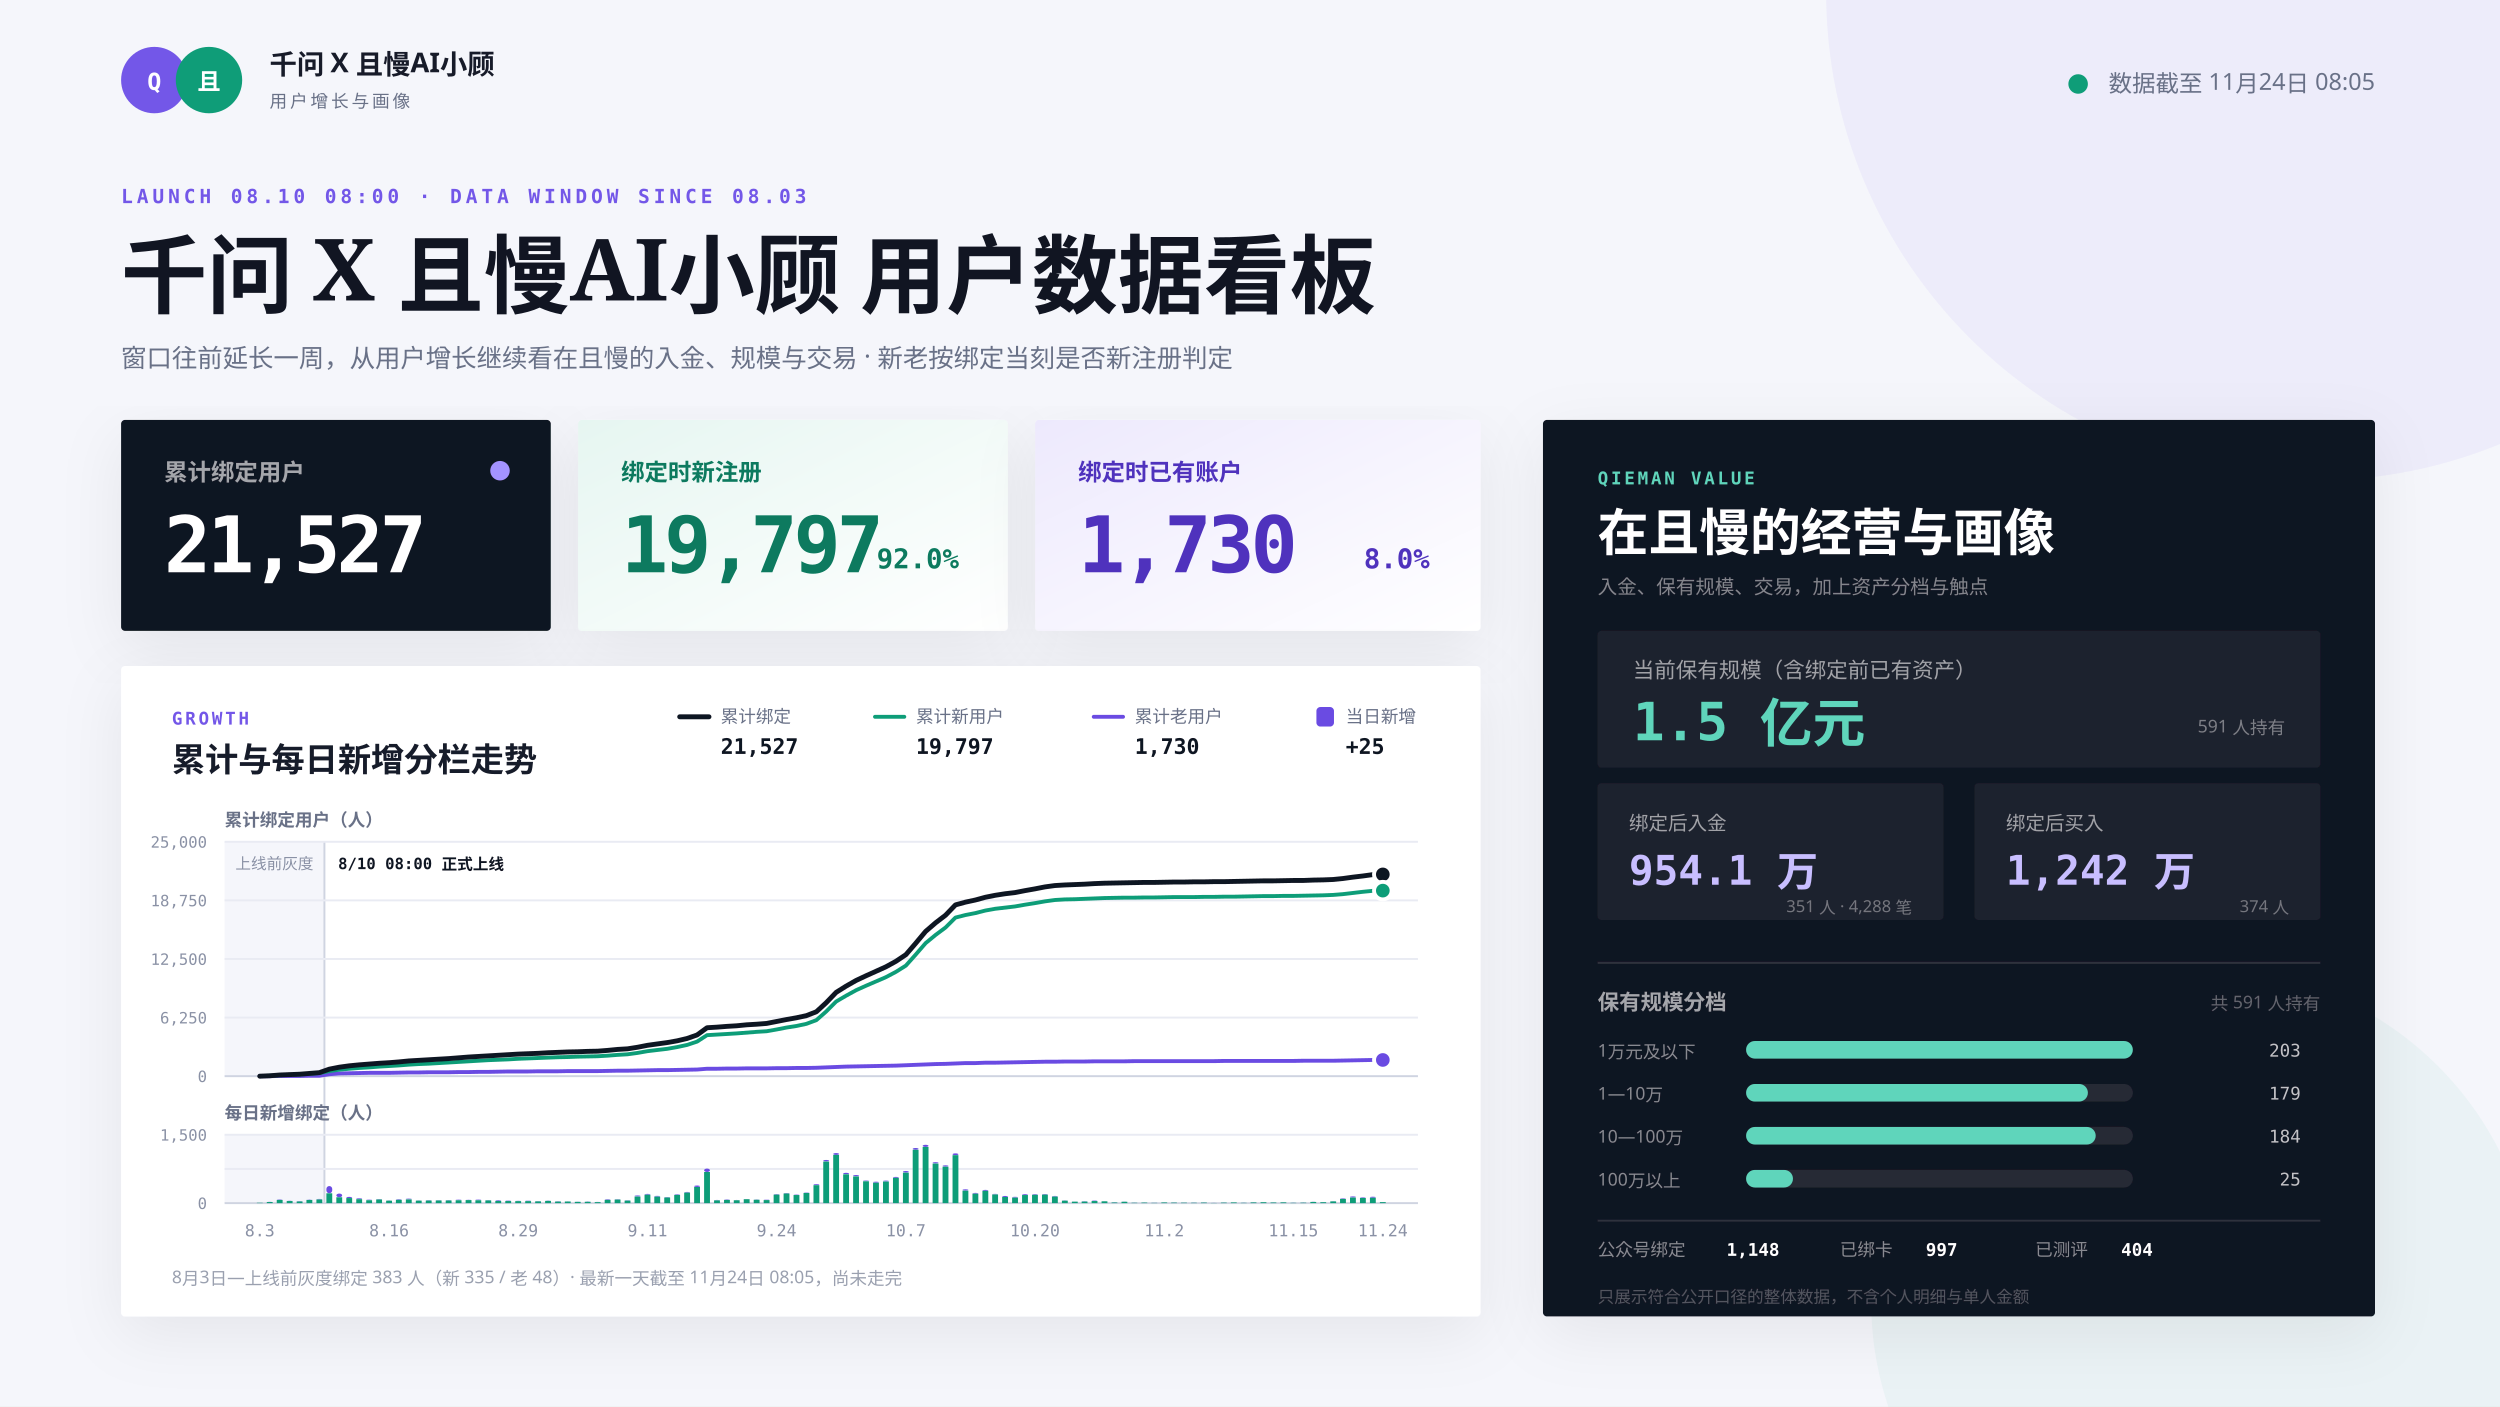
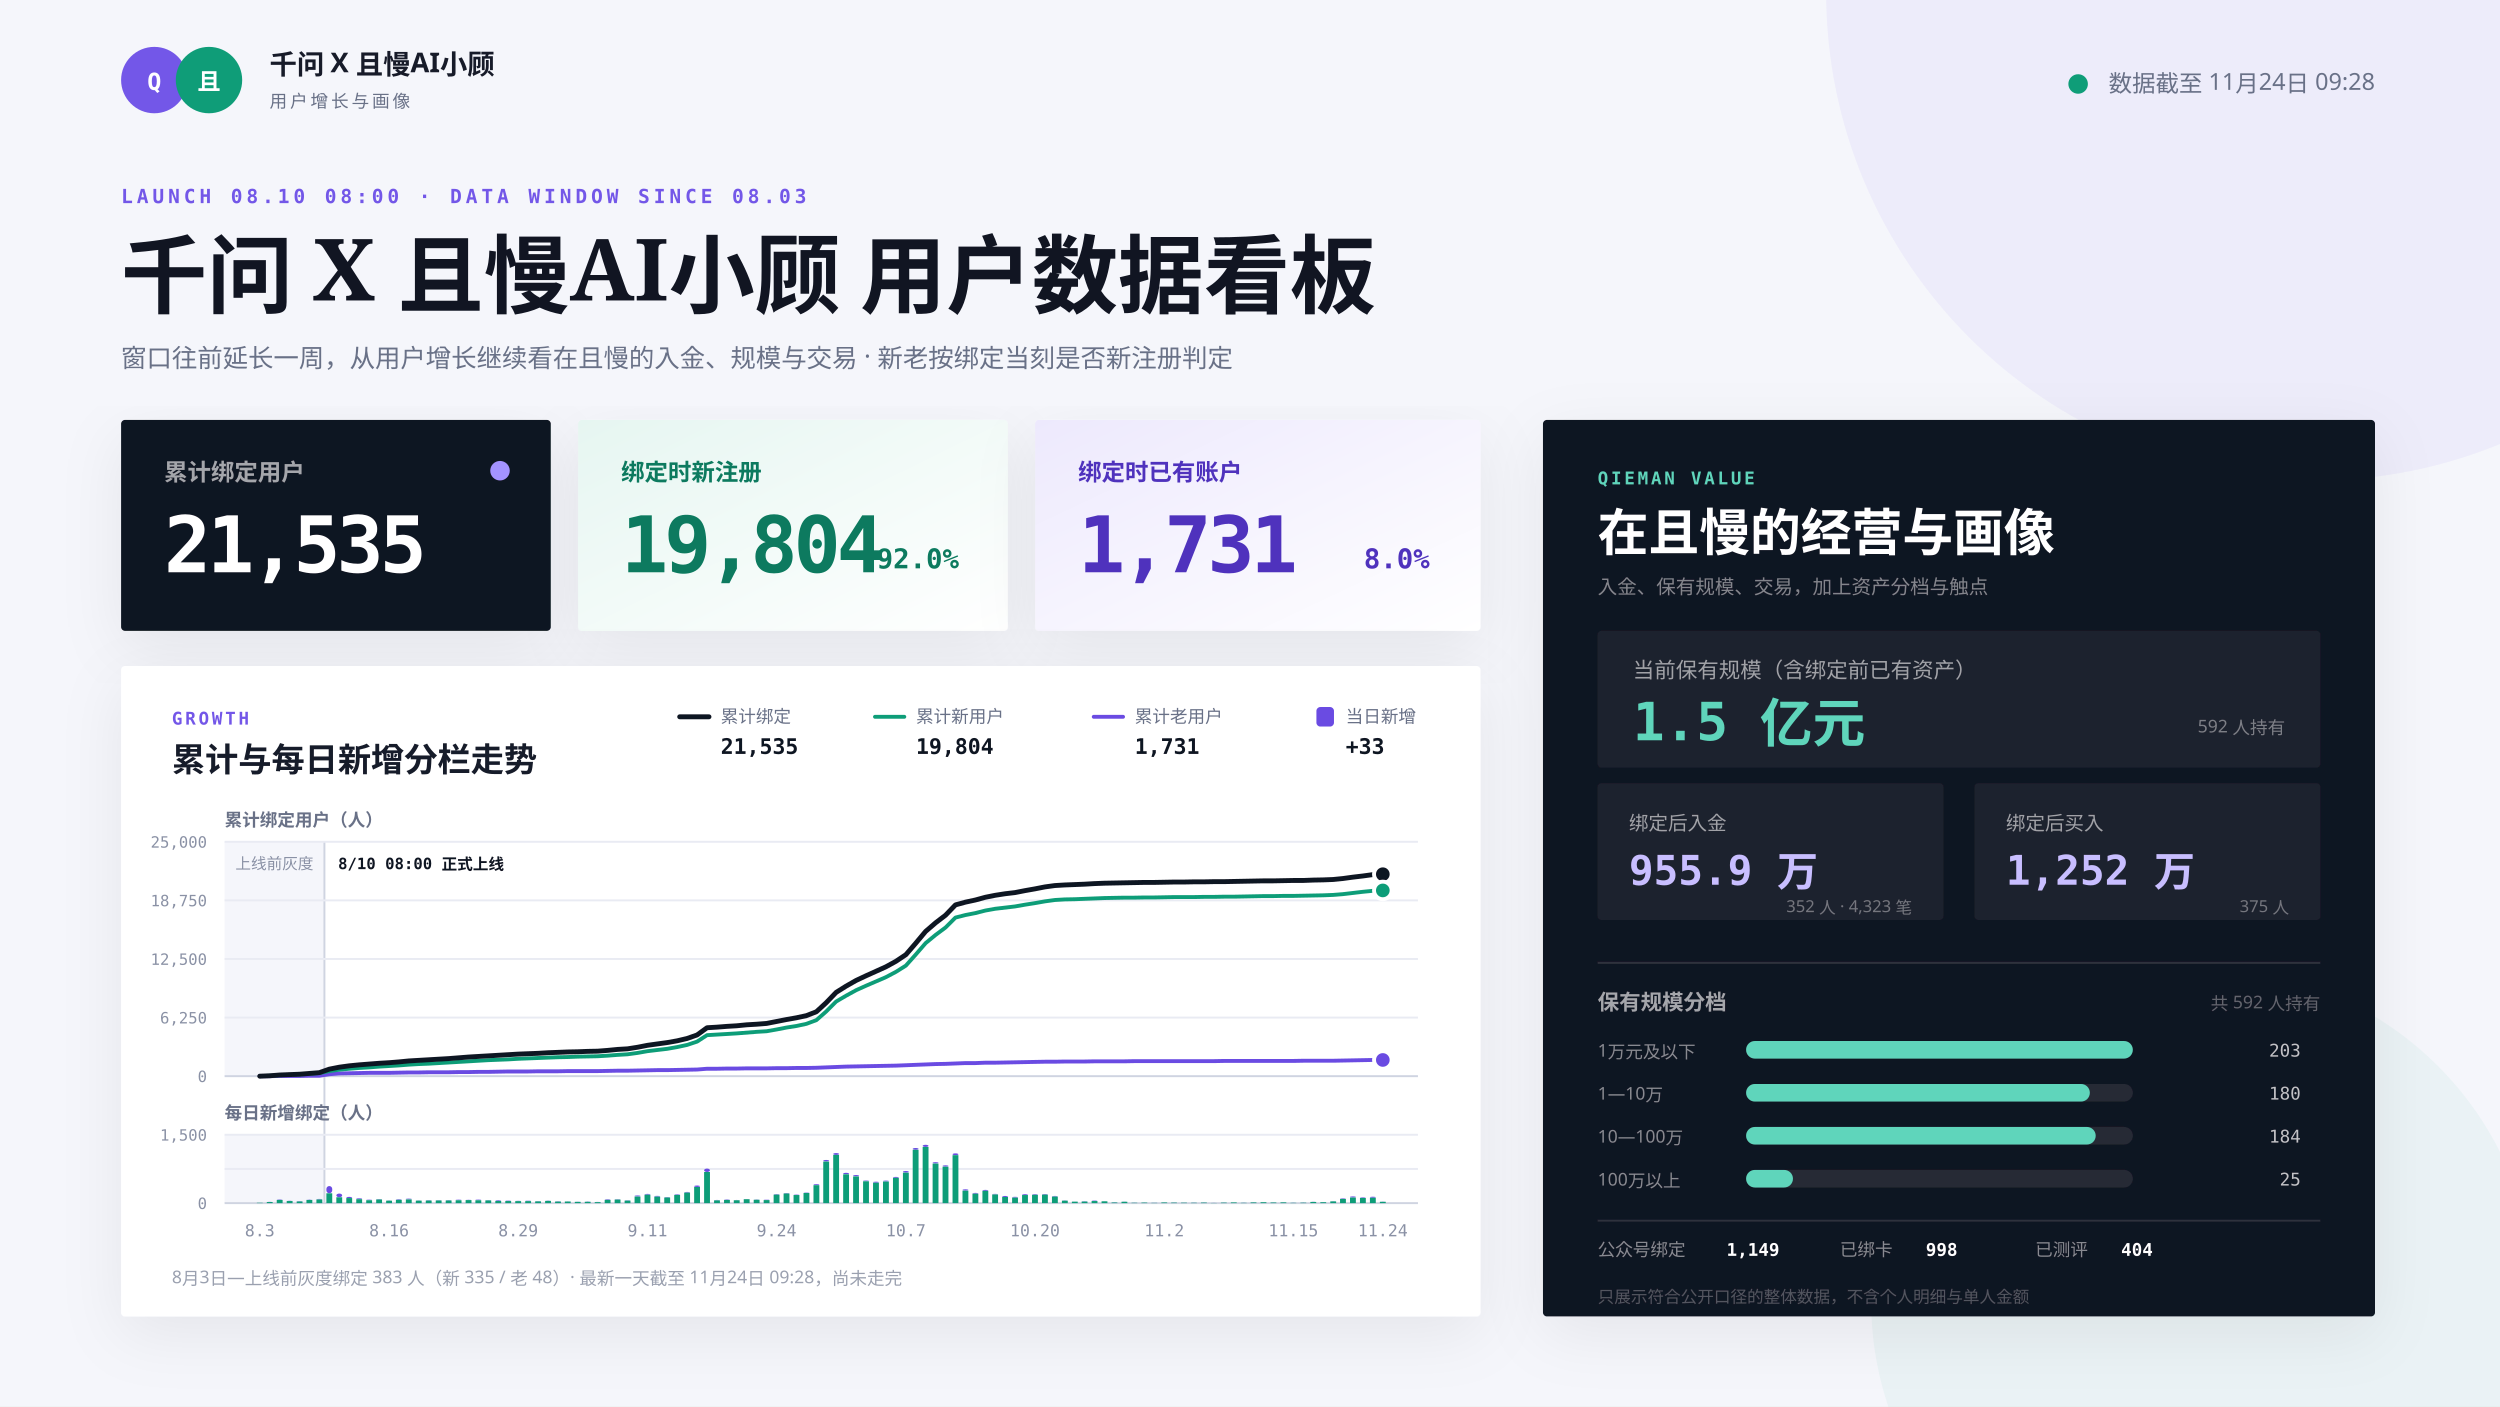
<svg xmlns="http://www.w3.org/2000/svg" width="1280" height="720" viewBox="0 0 1280 720" role="img" aria-labelledby="title desc">
  <defs>
    <linearGradient id="newCard" x1="0" y1="0" x2="1" y2="1">
      <stop offset="0" stop-color="#E6F6F1" />
      <stop offset="1" stop-color="#FFFFFF" />
    </linearGradient>
    <linearGradient id="oldCard" x1="0" y1="0" x2="1" y2="1">
      <stop offset="0" stop-color="#EDE9FD" />
      <stop offset="1" stop-color="#FFFFFF" />
    </linearGradient>
    <filter id="shadow" x="-15%" y="-15%" width="130%" height="140%">
      <feDropShadow dx="0" dy="9" stdDeviation="16" flood-color="#171B29" flood-opacity=".07" />
    </filter>
  </defs>
  <rect width="1280" height="720" fill="#F5F6FB" />
  <circle cx="1185" cy="-4" r="250" fill="#7357E8" fill-opacity=".07" />
  <circle cx="1128" cy="666" r="170" fill="#0F9D78" fill-opacity=".045" />
  <g font-family="PingFang SC,Microsoft YaHei,sans-serif">
    <g transform="translate(62 24)">
      <circle cx="17" cy="17" r="17" fill="#7357E8" />
      <text x="17" y="22" text-anchor="middle" fill="#FFFFFF" font-size="12" font-family="SFMono-Regular,monospace" font-weight="700">Q</text>
      <circle cx="45" cy="17" r="17" fill="#0F9D78" />
      <text x="45" y="22" text-anchor="middle" fill="#FFFFFF" font-size="12" font-weight="700">且</text>
      <text x="76" y="14" fill="#171B29" font-size="14" font-weight="700">千问 X 且慢AI小顾</text>
      <text x="76" y="31" fill="#697187" font-size="9" letter-spacing="1.5">用户增长与画像</text>
    </g>
-     <text x="1216" y="47" text-anchor="end" fill="#697187" font-size="12">数据截至 11月24日 08:05</text>
+     <text x="1216" y="47" text-anchor="end" fill="#697187" font-size="12">数据截至 11月24日 09:28</text>
    <circle cx="1064" cy="43" r="5" fill="#0F9D78" />
    <text x="62" y="104" fill="#7357E8" font-family="SFMono-Regular,monospace" font-size="10" font-weight="700" letter-spacing="2">LAUNCH 08.10 08:00 · DATA WINDOW SINCE 08.03</text>
    <text x="62" y="157" fill="#111522" font-family="Songti SC,STSong,serif" font-size="44" font-weight="700">千问 X 且慢AI小顾 用户数据看板</text>
    <text x="62" y="188" fill="#697187" font-size="13">窗口往前延长一周，从用户增长继续看在且慢的入金、规模与交易 · 新老按绑定当刻是否新注册判定</text>
    <g transform="translate(62 215)" filter="url(#shadow)">
      <rect width="220" height="108" rx="2" fill="#111522" />
      <text x="22" y="31" fill="#FFFFFF" fill-opacity=".62" font-size="12" font-weight="700">累计绑定用户</text>
-       <text x="22" y="78" fill="#FFFFFF" font-family="SFMono-Regular,monospace" font-size="40" font-weight="800" letter-spacing="-2">21,527</text>
+       <text x="22" y="78" fill="#FFFFFF" font-family="SFMono-Regular,monospace" font-size="40" font-weight="800" letter-spacing="-2">21,535</text>
      <circle cx="194" cy="26" r="5" fill="#A493FF" />
    </g>
    <g transform="translate(296 215)" filter="url(#shadow)">
      <rect width="220" height="108" rx="2" fill="url(#newCard)" />
      <text x="22" y="31" fill="#0A7A5E" font-size="12" font-weight="700">绑定时新注册</text>
-       <text x="22" y="78" fill="#0A7A5E" font-family="SFMono-Regular,monospace" font-size="40" font-weight="800" letter-spacing="-2">19,797</text>
+       <text x="22" y="78" fill="#0A7A5E" font-family="SFMono-Regular,monospace" font-size="40" font-weight="800" letter-spacing="-2">19,804</text>
      <text x="195" y="76" text-anchor="end" fill="#0A7A5E" font-family="SFMono-Regular,monospace" font-size="14" font-weight="700">92.0%</text>
    </g>
    <g transform="translate(530 215)" filter="url(#shadow)">
      <rect width="228" height="108" rx="2" fill="url(#oldCard)" />
      <text x="22" y="31" fill="#4F33BD" font-size="12" font-weight="700">绑定时已有账户</text>
-       <text x="22" y="78" fill="#4F33BD" font-family="SFMono-Regular,monospace" font-size="40" font-weight="800" letter-spacing="-2">1,730</text>
+       <text x="22" y="78" fill="#4F33BD" font-family="SFMono-Regular,monospace" font-size="40" font-weight="800" letter-spacing="-2">1,731</text>
      <text x="202" y="76" text-anchor="end" fill="#4F33BD" font-family="SFMono-Regular,monospace" font-size="14" font-weight="700">8.0%</text>
    </g>
    <g transform="translate(62 341)" filter="url(#shadow)">
      <rect width="696" height="333" rx="2" fill="#FFFFFF" />
      <text x="26" y="30" fill="#7357E8" font-family="SFMono-Regular,monospace" font-size="9" font-weight="700" letter-spacing="1.4">GROWTH</text>
      <text x="26" y="54" fill="#171B29" font-size="17" font-weight="700">累计与每日新增分栏走势</text>
      <g font-size="9">
        <line x1="286" y1="26" x2="301" y2="26" stroke="#111522" stroke-width="2.5" stroke-linecap="round" />
        <text x="307" y="29" fill="#697187">累计绑定</text>
-         <text x="307" y="45" fill="#111522" font-family="SFMono-Regular,monospace" font-size="11" font-weight="700">21,527</text>
+         <text x="307" y="45" fill="#111522" font-family="SFMono-Regular,monospace" font-size="11" font-weight="700">21,535</text>
        <line x1="386" y1="26" x2="401" y2="26" stroke="#0F9D78" stroke-width="2" stroke-linecap="round" />
        <text x="407" y="29" fill="#697187">累计新用户</text>
-         <text x="407" y="45" fill="#111522" font-family="SFMono-Regular,monospace" font-size="11" font-weight="700">19,797</text>
+         <text x="407" y="45" fill="#111522" font-family="SFMono-Regular,monospace" font-size="11" font-weight="700">19,804</text>
        <line x1="498" y1="26" x2="513" y2="26" stroke="#6A4CE2" stroke-width="2" stroke-linecap="round" />
        <text x="519" y="29" fill="#697187">累计老用户</text>
-         <text x="519" y="45" fill="#111522" font-family="SFMono-Regular,monospace" font-size="11" font-weight="700">1,730</text>
+         <text x="519" y="45" fill="#111522" font-family="SFMono-Regular,monospace" font-size="11" font-weight="700">1,731</text>
        <rect x="612" y="21" width="9" height="10" rx="2" fill="#6A4CE2" />
        <text x="627" y="29" fill="#697187">当日新增</text>
-         <text x="627" y="45" fill="#111522" font-family="SFMono-Regular,monospace" font-size="11" font-weight="700">+25</text>
+         <text x="627" y="45" fill="#111522" font-family="SFMono-Regular,monospace" font-size="11" font-weight="700">+33</text>
      </g>
      <rect x="53" y="90" width="51.1" height="120" fill="#F5F6FB" />
      <rect x="53" y="240" width="51.1" height="35" fill="#F5F6FB" />
      <line x1="104.1" y1="90" x2="104.1" y2="275" stroke="#CFD4E1" />
      <text x="78.5" y="104" text-anchor="middle" fill="#8A91A5" font-family="SFMono-Regular,monospace" font-size="8">上线前灰度</text>
      <text x="111.1" y="104" fill="#111522" font-family="SFMono-Regular,monospace" font-size="8" font-weight="700">8/10 08:00 正式上线</text>
      <text x="53" y="82" fill="#697187" font-size="9" font-weight="700">累计绑定用户（人）</text>
      <g stroke="#E9EBF3">
        <line x1="53" y1="180" x2="664" y2="180" />
        <line x1="53" y1="150" x2="664" y2="150" />
        <line x1="53" y1="120" x2="664" y2="120" />
        <line x1="53" y1="90" x2="664" y2="90" />
      </g>
      <line x1="53" y1="210" x2="664" y2="210" stroke="#CFD4E1" />
      <g fill="#8A91A5" font-family="SFMono-Regular,monospace" font-size="8">
        <text x="44" y="213" text-anchor="end">0</text>
        <text x="44" y="183" text-anchor="end">6,250</text>
        <text x="44" y="153" text-anchor="end">12,500</text>
        <text x="44" y="123" text-anchor="end">18,750</text>
        <text x="44" y="93" text-anchor="end">25,000</text>
      </g>
      <path d="M71.0 210.0 L76.1 210.0 L81.2 209.9 L86.3 209.9 L91.4 209.9 L96.4 209.8 L101.5 209.8 L106.6 209.0 L111.7 208.6 L116.8 208.5 L121.9 208.4 L127.0 208.3 L132.1 208.3 L137.2 208.3 L142.2 208.2 L147.3 208.1 L152.4 208.1 L157.5 208.0 L162.6 208.0 L167.7 208.0 L172.8 207.9 L177.9 207.9 L182.9 207.8 L188.0 207.8 L193.1 207.7 L198.2 207.6 L203.3 207.6 L208.4 207.6 L213.5 207.5 L218.6 207.5 L223.7 207.5 L228.7 207.4 L233.8 207.4 L238.9 207.4 L244.0 207.4 L249.1 207.3 L254.2 207.2 L259.3 207.2 L264.4 207.1 L269.5 207.0 L274.5 206.9 L279.6 206.9 L284.7 206.8 L289.8 206.7 L294.9 206.6 L300.0 206.2 L305.1 206.2 L310.2 206.1 L315.2 206.1 L320.3 206.0 L325.4 206.0 L330.5 206.0 L335.6 205.9 L340.7 205.9 L345.8 205.8 L350.9 205.8 L356.0 205.7 L361.0 205.5 L366.1 205.3 L371.2 205.1 L376.3 205.0 L381.4 204.9 L386.5 204.8 L391.6 204.7 L396.7 204.6 L401.8 204.4 L406.8 204.2 L411.9 204.0 L417.0 203.8 L422.1 203.7 L427.2 203.5 L432.3 203.3 L437.4 203.3 L442.5 203.1 L447.5 203.1 L452.6 203.0 L457.7 202.9 L462.8 202.8 L467.9 202.7 L473.0 202.6 L478.1 202.6 L483.2 202.5 L488.3 202.5 L493.3 202.5 L498.4 202.4 L503.5 202.4 L508.6 202.4 L513.7 202.4 L518.8 202.3 L523.9 202.3 L529.0 202.3 L534.1 202.3 L539.1 202.3 L544.2 202.3 L549.3 202.3 L554.4 202.3 L559.5 202.3 L564.6 202.2 L569.7 202.2 L574.8 202.2 L579.8 202.2 L584.9 202.2 L590.0 202.2 L595.1 202.2 L600.2 202.2 L605.3 202.1 L610.4 202.1 L615.5 202.1 L620.6 202.1 L625.6 202.0 L630.7 201.9 L635.8 201.8 L640.9 201.7 L646.0 201.7" fill="none" stroke="#6A4CE2" stroke-width="2" stroke-linecap="round" stroke-linejoin="round" />
-       <path d="M71.0 210.0 L76.1 209.8 L81.2 209.5 L86.3 209.3 L91.4 209.1 L96.4 208.8 L101.5 208.4 L106.6 207.4 L111.7 206.7 L116.8 206.2 L121.9 205.8 L127.0 205.5 L132.1 205.1 L137.2 204.8 L142.2 204.5 L147.3 204.1 L152.4 203.8 L157.5 203.6 L162.6 203.3 L167.7 203.0 L172.8 202.7 L177.9 202.4 L182.9 202.1 L188.0 201.8 L193.1 201.6 L198.2 201.4 L203.3 201.1 L208.4 200.9 L213.5 200.7 L218.6 200.5 L223.7 200.3 L228.7 200.2 L233.8 200.0 L238.9 199.9 L244.0 199.8 L249.1 199.5 L254.2 199.1 L259.3 198.8 L264.4 198.1 L269.5 197.2 L274.5 196.6 L279.6 196.0 L284.7 195.1 L289.8 194.0 L294.9 192.3 L300.0 189.0 L305.1 188.7 L310.2 188.4 L315.2 188.1 L320.3 187.7 L325.4 187.3 L330.5 187.0 L335.6 186.1 L340.7 185.1 L345.8 184.3 L350.9 183.2 L356.0 181.3 L361.0 176.9 L366.1 171.8 L371.2 168.8 L376.3 166.0 L381.4 163.7 L386.5 161.5 L391.6 159.3 L396.7 156.6 L401.8 153.4 L406.8 147.8 L411.9 141.9 L417.0 137.7 L422.1 133.9 L427.2 128.8 L432.3 127.5 L437.4 126.5 L442.5 125.2 L447.5 124.3 L452.6 123.7 L457.7 123.1 L462.8 122.2 L467.9 121.4 L473.0 120.5 L478.1 119.8 L483.2 119.5 L488.3 119.4 L493.3 119.2 L498.4 119.0 L503.5 118.8 L508.6 118.7 L513.7 118.6 L518.8 118.6 L523.9 118.5 L529.0 118.5 L534.1 118.4 L539.1 118.3 L544.2 118.3 L549.3 118.3 L554.4 118.2 L559.5 118.2 L564.6 118.1 L569.7 118.1 L574.8 118.0 L579.8 117.9 L584.9 117.8 L590.0 117.8 L595.1 117.7 L600.2 117.7 L605.3 117.6 L610.4 117.5 L615.5 117.4 L620.6 117.2 L625.6 116.8 L630.7 116.2 L635.8 115.6 L640.9 115.1 L646.0 115.0" fill="none" stroke="#0F9D78" stroke-width="2" stroke-linecap="round" stroke-linejoin="round" />
-       <path d="M71.0 210.0 L76.1 209.8 L81.2 209.4 L86.3 209.2 L91.4 209.0 L96.4 208.6 L101.5 208.2 L106.6 206.4 L111.7 205.4 L116.8 204.7 L121.9 204.2 L127.0 203.8 L132.1 203.4 L137.2 203.1 L142.2 202.7 L147.3 202.2 L152.4 201.9 L157.5 201.6 L162.6 201.3 L167.7 201.0 L172.8 200.6 L177.9 200.2 L182.9 199.9 L188.0 199.6 L193.1 199.3 L198.2 199.0 L203.3 198.7 L208.4 198.5 L213.5 198.3 L218.6 198.0 L223.7 197.8 L228.7 197.6 L233.8 197.5 L238.9 197.3 L244.0 197.2 L249.1 196.8 L254.2 196.3 L259.3 196.0 L264.4 195.2 L269.5 194.2 L274.5 193.5 L279.6 192.8 L284.7 191.9 L289.8 190.7 L294.9 188.9 L300.0 185.2 L305.1 184.9 L310.2 184.5 L315.2 184.2 L320.3 183.7 L325.4 183.4 L330.5 183.0 L335.6 182.0 L340.7 181.0 L345.8 180.1 L350.9 179.0 L356.0 177.0 L361.0 172.4 L366.1 167.1 L371.2 163.9 L376.3 161.0 L381.4 158.6 L386.5 156.3 L391.6 154.0 L396.7 151.2 L401.8 147.8 L406.8 142.0 L411.9 135.9 L417.0 131.5 L422.1 127.6 L427.2 122.3 L432.3 120.9 L437.4 119.8 L442.5 118.4 L447.5 117.4 L452.6 116.6 L457.7 116.0 L462.8 115.0 L467.9 114.1 L473.0 113.1 L478.1 112.4 L483.2 112.1 L488.3 111.9 L493.3 111.7 L498.4 111.4 L503.5 111.2 L508.6 111.1 L513.7 111.0 L518.8 110.9 L523.9 110.8 L529.0 110.8 L534.1 110.7 L539.1 110.6 L544.2 110.6 L549.3 110.5 L554.4 110.5 L559.5 110.4 L564.6 110.4 L569.7 110.3 L574.8 110.2 L579.8 110.1 L584.9 110.0 L590.0 110.0 L595.1 109.9 L600.2 109.8 L605.3 109.8 L610.4 109.6 L615.5 109.5 L620.6 109.3 L625.6 108.8 L630.7 108.1 L635.8 107.5 L640.9 106.8 L646.0 106.7" fill="none" stroke="#111522" stroke-width="2.5" stroke-linecap="round" stroke-linejoin="round" />
+       <path d="M71.0 210.0 L76.1 209.8 L81.2 209.5 L86.3 209.3 L91.4 209.1 L96.4 208.8 L101.5 208.4 L106.6 207.4 L111.7 206.7 L116.8 206.2 L121.9 205.8 L127.0 205.5 L132.1 205.1 L137.2 204.8 L142.2 204.5 L147.3 204.1 L152.4 203.8 L157.5 203.6 L162.6 203.3 L167.7 203.0 L172.8 202.7 L177.9 202.4 L182.9 202.1 L188.0 201.8 L193.1 201.6 L198.2 201.4 L203.3 201.1 L208.4 200.9 L213.5 200.7 L218.6 200.5 L223.7 200.3 L228.7 200.2 L233.8 200.0 L238.9 199.9 L244.0 199.8 L249.1 199.5 L254.2 199.1 L259.3 198.8 L264.4 198.1 L269.5 197.2 L274.5 196.6 L279.6 196.0 L284.7 195.1 L289.8 194.0 L294.9 192.3 L300.0 189.0 L305.1 188.7 L310.2 188.4 L315.2 188.1 L320.3 187.7 L325.4 187.3 L330.5 187.0 L335.6 186.1 L340.7 185.1 L345.8 184.3 L350.9 183.2 L356.0 181.3 L361.0 176.9 L366.1 171.8 L371.2 168.8 L376.3 166.0 L381.4 163.7 L386.5 161.5 L391.6 159.3 L396.7 156.6 L401.8 153.4 L406.8 147.8 L411.9 141.9 L417.0 137.7 L422.1 133.9 L427.2 128.8 L432.3 127.5 L437.4 126.5 L442.5 125.2 L447.5 124.3 L452.6 123.7 L457.7 123.1 L462.8 122.2 L467.9 121.4 L473.0 120.5 L478.1 119.8 L483.2 119.5 L488.3 119.4 L493.3 119.2 L498.4 119.0 L503.5 118.8 L508.6 118.7 L513.7 118.6 L518.8 118.6 L523.9 118.5 L529.0 118.5 L534.1 118.4 L539.1 118.3 L544.2 118.3 L549.3 118.3 L554.4 118.2 L559.5 118.2 L564.6 118.1 L569.7 118.1 L574.8 118.0 L579.8 117.9 L584.9 117.8 L590.0 117.8 L595.1 117.7 L600.2 117.7 L605.3 117.6 L610.4 117.5 L615.5 117.4 L620.6 117.2 L625.6 116.8 L630.7 116.2 L635.8 115.6 L640.9 115.1 L646.0 114.9" fill="none" stroke="#0F9D78" stroke-width="2" stroke-linecap="round" stroke-linejoin="round" />
+       <path d="M71.0 210.0 L76.1 209.8 L81.2 209.4 L86.3 209.2 L91.4 209.0 L96.4 208.6 L101.5 208.2 L106.6 206.4 L111.7 205.4 L116.8 204.7 L121.9 204.2 L127.0 203.8 L132.1 203.4 L137.2 203.1 L142.2 202.7 L147.3 202.2 L152.4 201.9 L157.5 201.6 L162.6 201.3 L167.7 201.0 L172.8 200.6 L177.9 200.2 L182.9 199.9 L188.0 199.6 L193.1 199.3 L198.2 199.0 L203.3 198.7 L208.4 198.5 L213.5 198.3 L218.6 198.0 L223.7 197.8 L228.7 197.6 L233.8 197.5 L238.9 197.3 L244.0 197.2 L249.1 196.8 L254.2 196.3 L259.3 196.0 L264.4 195.2 L269.5 194.2 L274.5 193.5 L279.6 192.8 L284.7 191.9 L289.8 190.7 L294.9 188.9 L300.0 185.2 L305.1 184.9 L310.2 184.5 L315.2 184.2 L320.3 183.7 L325.4 183.4 L330.5 183.0 L335.6 182.0 L340.7 181.0 L345.8 180.1 L350.9 179.0 L356.0 177.0 L361.0 172.4 L366.1 167.1 L371.2 163.9 L376.3 161.0 L381.4 158.6 L386.5 156.3 L391.6 154.0 L396.7 151.2 L401.8 147.8 L406.8 142.0 L411.9 135.9 L417.0 131.5 L422.1 127.6 L427.2 122.3 L432.3 120.9 L437.4 119.8 L442.5 118.4 L447.5 117.4 L452.6 116.6 L457.7 116.0 L462.8 115.0 L467.9 114.1 L473.0 113.1 L478.1 112.4 L483.2 112.1 L488.3 111.9 L493.3 111.7 L498.4 111.4 L503.5 111.2 L508.6 111.1 L513.7 111.0 L518.8 110.9 L523.9 110.8 L529.0 110.8 L534.1 110.7 L539.1 110.6 L544.2 110.6 L549.3 110.5 L554.4 110.5 L559.5 110.4 L564.6 110.4 L569.7 110.3 L574.8 110.2 L579.8 110.1 L584.9 110.0 L590.0 110.0 L595.1 109.9 L600.2 109.8 L605.3 109.8 L610.4 109.6 L615.5 109.5 L620.6 109.3 L625.6 108.8 L630.7 108.1 L635.8 107.5 L640.9 106.8 L646.0 106.6" fill="none" stroke="#111522" stroke-width="2.5" stroke-linecap="round" stroke-linejoin="round" />
      <g stroke="#FFFFFF" stroke-width="2">
-         <circle cx="646.0" cy="106.7" r="4.5" fill="#111522" />
-         <circle cx="646.0" cy="115.0" r="4.5" fill="#0F9D78" />
+         <circle cx="646.0" cy="106.6" r="4.5" fill="#111522" />
+         <circle cx="646.0" cy="114.9" r="4.5" fill="#0F9D78" />
        <circle cx="646.0" cy="201.7" r="4.5" fill="#6A4CE2" />
      </g>
      <text x="53" y="232" fill="#697187" font-size="9" font-weight="700">每日新增绑定（人）</text>
      <g stroke="#E9EBF3">
        <line x1="53" y1="240" x2="664" y2="240" />
        <line x1="53" y1="257.5" x2="664" y2="257.5" />
      </g>
      <line x1="53" y1="275" x2="664" y2="275" stroke="#CFD4E1" />
      <g fill="#8A91A5" font-family="SFMono-Regular,monospace" font-size="8">
        <text x="44" y="243" text-anchor="end">1,500</text>
        <text x="44" y="278" text-anchor="end">0</text>
      </g>
      <g fill="#6A4CE2">
        <rect x="69.5" y="274.79" width="3.0" height="0.02" rx="1.5" />
        <rect x="74.6" y="274.35" width="3.0" height="0.07" rx="1.5" />
        <rect x="79.7" y="273.16" width="3.0" height="0.21" rx="1.5" />
        <rect x="84.8" y="273.79" width="3.0" height="0.14" rx="1.5" />
        <rect x="89.9" y="273.93" width="3.0" height="0.23" rx="1.5" />
        <rect x="94.9" y="273.20" width="3.0" height="0.16" rx="1.5" />
        <rect x="100.0" y="272.85" width="3.0" height="0.28" rx="1.5" />
        <rect x="105.1" y="266.25" width="3.0" height="3.71" rx="1.5" />
        <rect x="110.2" y="270.10" width="3.0" height="1.89" rx="1.5" />
        <rect x="115.3" y="271.78" width="3.0" height="0.63" rx="1.5" />
        <rect x="120.4" y="272.53" width="3.0" height="0.44" rx="1.5" />
        <rect x="125.5" y="273.23" width="3.0" height="0.28" rx="1.5" />
        <rect x="130.6" y="272.90" width="3.0" height="0.23" rx="1.5" />
        <rect x="135.7" y="273.60" width="3.0" height="0.14" rx="1.5" />
        <rect x="140.7" y="273.02" width="3.0" height="0.30" rx="1.5" />
        <rect x="145.8" y="272.69" width="3.0" height="0.42" rx="1.5" />
        <rect x="150.9" y="273.58" width="3.0" height="0.14" rx="1.5" />
        <rect x="156.0" y="273.46" width="3.0" height="0.23" rx="1.5" />
        <rect x="161.1" y="273.46" width="3.0" height="0.19" rx="1.5" />
        <rect x="166.2" y="273.41" width="3.0" height="0.23" rx="1.5" />
        <rect x="171.3" y="273.23" width="3.0" height="0.30" rx="1.5" />
        <rect x="176.4" y="273.30" width="3.0" height="0.14" rx="1.5" />
        <rect x="181.4" y="273.20" width="3.0" height="0.33" rx="1.5" />
        <rect x="186.5" y="273.44" width="3.0" height="0.19" rx="1.5" />
        <rect x="191.6" y="273.53" width="3.0" height="0.35" rx="1.5" />
        <rect x="196.7" y="273.72" width="3.0" height="0.21" rx="1.5" />
        <rect x="201.8" y="273.81" width="3.0" height="0.16" rx="1.5" />
        <rect x="206.9" y="273.76" width="3.0" height="0.21" rx="1.5" />
        <rect x="212.0" y="273.93" width="3.0" height="0.19" rx="1.5" />
        <rect x="217.1" y="273.69" width="3.0" height="0.16" rx="1.5" />
        <rect x="222.2" y="274.02" width="3.0" height="0.19" rx="1.5" />
        <rect x="227.2" y="274.09" width="3.0" height="0.09" rx="1.5" />
        <rect x="232.3" y="274.25" width="3.0" height="0.09" rx="1.5" />
        <rect x="237.4" y="274.16" width="3.0" height="0.16" rx="1.5" />
        <rect x="242.5" y="274.37" width="3.0" height="0.12" rx="1.5" />
        <rect x="247.6" y="273.04" width="3.0" height="0.30" rx="1.5" />
        <rect x="252.7" y="272.97" width="3.0" height="0.21" rx="1.5" />
        <rect x="257.8" y="273.53" width="3.0" height="0.19" rx="1.5" />
        <rect x="262.9" y="271.06" width="3.0" height="0.58" rx="1.5" />
        <rect x="268.0" y="270.26" width="3.0" height="0.44" rx="1.5" />
        <rect x="273.0" y="271.27" width="3.0" height="0.42" rx="1.5" />
        <rect x="278.1" y="271.85" width="3.0" height="0.28" rx="1.5" />
        <rect x="283.2" y="270.50" width="3.0" height="0.30" rx="1.5" />
        <rect x="288.3" y="269.26" width="3.0" height="0.37" rx="1.5" />
        <rect x="293.4" y="265.97" width="3.0" height="0.77" rx="1.5" />
        <rect x="298.5" y="257.31" width="3.0" height="1.75" rx="1.5" />
        <rect x="303.6" y="273.37" width="3.0" height="0.23" rx="1.5" />
        <rect x="308.7" y="273.16" width="3.0" height="0.21" rx="1.5" />
        <rect x="313.7" y="273.37" width="3.0" height="0.16" rx="1.5" />
        <rect x="318.8" y="272.88" width="3.0" height="0.12" rx="1.5" />
        <rect x="323.9" y="273.11" width="3.0" height="0.16" rx="1.5" />
        <rect x="329.0" y="273.25" width="3.0" height="0.19" rx="1.5" />
        <rect x="334.1" y="270.36" width="3.0" height="0.30" rx="1.5" />
        <rect x="339.2" y="269.80" width="3.0" height="0.28" rx="1.5" />
        <rect x="344.3" y="270.64" width="3.0" height="0.21" rx="1.5" />
        <rect x="349.4" y="269.61" width="3.0" height="0.19" rx="1.5" />
        <rect x="354.5" y="265.29" width="3.0" height="0.51" rx="1.5" />
        <rect x="359.5" y="252.88" width="3.0" height="0.84" rx="1.5" />
        <rect x="364.6" y="249.36" width="3.0" height="0.96" rx="1.5" />
        <rect x="369.7" y="259.46" width="3.0" height="0.79" rx="1.5" />
        <rect x="374.8" y="260.60" width="3.0" height="0.72" rx="1.5" />
        <rect x="379.9" y="263.43" width="3.0" height="0.40" rx="1.5" />
        <rect x="385.0" y="264.01" width="3.0" height="0.56" rx="1.5" />
        <rect x="390.1" y="263.45" width="3.0" height="0.51" rx="1.5" />
        <rect x="395.2" y="261.56" width="3.0" height="0.51" rx="1.5" />
        <rect x="400.3" y="258.53" width="3.0" height="0.89" rx="1.5" />
        <rect x="405.3" y="246.77" width="3.0" height="0.93" rx="1.5" />
        <rect x="410.4" y="245.13" width="3.0" height="1.10" rx="1.5" />
        <rect x="415.5" y="254.02" width="3.0" height="0.72" rx="1.5" />
        <rect x="420.6" y="255.63" width="3.0" height="0.72" rx="1.5" />
        <rect x="425.7" y="249.52" width="3.0" height="0.93" rx="1.5" />
        <rect x="430.8" y="267.91" width="3.0" height="0.72" rx="1.5" />
        <rect x="435.9" y="269.75" width="3.0" height="0.44" rx="1.5" />
        <rect x="441.0" y="268.21" width="3.0" height="0.51" rx="1.5" />
        <rect x="446.0" y="270.26" width="3.0" height="0.30" rx="1.5" />
        <rect x="451.1" y="271.31" width="3.0" height="0.56" rx="1.5" />
        <rect x="456.2" y="271.76" width="3.0" height="0.44" rx="1.5" />
        <rect x="461.3" y="270.40" width="3.0" height="0.44" rx="1.5" />
        <rect x="466.4" y="270.40" width="3.0" height="0.35" rx="1.5" />
        <rect x="471.5" y="270.31" width="3.0" height="0.35" rx="1.5" />
        <rect x="476.6" y="271.31" width="3.0" height="0.35" rx="1.5" />
        <rect x="481.7" y="273.58" width="3.0" height="0.16" rx="1.5" />
        <rect x="486.8" y="274.21" width="3.0" height="0.05" rx="1.5" />
        <rect x="491.8" y="274.00" width="3.0" height="0.21" rx="1.5" />
        <rect x="496.9" y="273.69" width="3.0" height="0.23" rx="1.5" />
        <rect x="502.0" y="273.97" width="3.0" height="0.09" rx="1.5" />
        <rect x="507.1" y="274.51" width="3.0" height="0.16" rx="1.5" />
        <rect x="512.2" y="274.21" width="3.0" height="0.09" rx="1.5" />
        <rect x="517.3" y="274.74" width="3.0" height="0.07" rx="1.5" />
        <rect x="522.4" y="274.67" width="3.0" height="0.05" rx="1.5" />
        <rect x="527.5" y="274.84" width="3.0" height="0.02" rx="1.5" />
        <rect x="532.6" y="274.60" width="3.0" height="0.05" rx="1.5" />
        <rect x="537.6" y="274.65" width="3.0" height="0.09" rx="1.5" />
        <rect x="542.7" y="274.72" width="3.0" height="0.05" rx="1.5" />
        <rect x="547.8" y="274.72" width="3.0" height="0.09" rx="1.5" />
        <rect x="552.9" y="274.63" width="3.0" height="0.09" rx="1.5" />
        <rect x="558.0" y="274.88" width="3.0" height="0.02" rx="1.5" />
        <rect x="563.1" y="274.67" width="3.0" height="0.07" rx="1.5" />
        <rect x="573.3" y="274.77" width="3.0" height="0.07" rx="1.5" />
        <rect x="578.3" y="274.53" width="3.0" height="0.09" rx="1.5" />
        <rect x="583.4" y="274.51" width="3.0" height="0.02" rx="1.5" />
        <rect x="588.5" y="274.60" width="3.0" height="0.07" rx="1.5" />
        <rect x="593.6" y="274.53" width="3.0" height="0.07" rx="1.5" />
        <rect x="598.7" y="274.77" width="3.0" height="0.07" rx="1.5" />
        <rect x="603.8" y="274.67" width="3.0" height="0.09" rx="1.5" />
        <rect x="608.9" y="274.32" width="3.0" height="0.07" rx="1.5" />
        <rect x="614.0" y="274.42" width="3.0" height="0.12" rx="1.5" />
        <rect x="619.1" y="273.97" width="3.0" height="0.14" rx="1.5" />
        <rect x="624.1" y="272.57" width="3.0" height="0.28" rx="1.5" />
        <rect x="629.2" y="271.55" width="3.0" height="0.61" rx="1.5" />
        <rect x="634.3" y="272.06" width="3.0" height="0.30" rx="1.5" />
        <rect x="639.4" y="271.71" width="3.0" height="0.56" rx="1.5" />
-         <rect x="644.5" y="274.42" width="3.0" height="0.07" rx="1.5" />
+         <rect x="644.5" y="274.23" width="3.0" height="0.09" rx="1.5" />
      </g>
      <g fill="#0F9D78">
        <rect x="69.5" y="274.81" width="3.0" height="0.19" />
        <rect x="74.6" y="274.42" width="3.0" height="0.58" />
        <rect x="79.7" y="273.37" width="3.0" height="1.63" />
        <rect x="84.8" y="273.93" width="3.0" height="1.07" />
        <rect x="89.9" y="274.16" width="3.0" height="0.84" />
        <rect x="94.9" y="273.37" width="3.0" height="1.63" />
        <rect x="100.0" y="273.13" width="3.0" height="1.87" />
        <rect x="105.1" y="269.96" width="3.0" height="5.04" />
        <rect x="110.2" y="271.99" width="3.0" height="3.01" />
        <rect x="115.3" y="272.41" width="3.0" height="2.59" />
        <rect x="120.4" y="272.97" width="3.0" height="2.03" />
        <rect x="125.5" y="273.51" width="3.0" height="1.49" />
        <rect x="130.6" y="273.13" width="3.0" height="1.87" />
        <rect x="135.7" y="273.74" width="3.0" height="1.26" />
        <rect x="140.7" y="273.32" width="3.0" height="1.68" />
        <rect x="145.8" y="273.11" width="3.0" height="1.89" />
        <rect x="150.9" y="273.72" width="3.0" height="1.28" />
        <rect x="156.0" y="273.69" width="3.0" height="1.31" />
        <rect x="161.1" y="273.65" width="3.0" height="1.35" />
        <rect x="166.2" y="273.65" width="3.0" height="1.35" />
        <rect x="171.3" y="273.53" width="3.0" height="1.47" />
        <rect x="176.4" y="273.44" width="3.0" height="1.56" />
        <rect x="181.4" y="273.53" width="3.0" height="1.47" />
        <rect x="186.5" y="273.62" width="3.0" height="1.38" />
        <rect x="191.6" y="273.88" width="3.0" height="1.12" />
        <rect x="196.7" y="273.93" width="3.0" height="1.07" />
        <rect x="201.8" y="273.97" width="3.0" height="1.03" />
        <rect x="206.9" y="273.97" width="3.0" height="1.03" />
        <rect x="212.0" y="274.11" width="3.0" height="0.89" />
        <rect x="217.1" y="273.86" width="3.0" height="1.14" />
        <rect x="222.2" y="274.21" width="3.0" height="0.79" />
        <rect x="227.2" y="274.18" width="3.0" height="0.82" />
        <rect x="232.3" y="274.35" width="3.0" height="0.65" />
        <rect x="237.4" y="274.32" width="3.0" height="0.68" />
        <rect x="242.5" y="274.49" width="3.0" height="0.51" />
        <rect x="247.6" y="273.34" width="3.0" height="1.66" />
        <rect x="252.7" y="273.18" width="3.0" height="1.82" />
        <rect x="257.8" y="273.72" width="3.0" height="1.28" />
        <rect x="262.9" y="271.64" width="3.0" height="3.36" />
        <rect x="268.0" y="270.71" width="3.0" height="4.29" />
        <rect x="273.0" y="271.69" width="3.0" height="3.31" />
        <rect x="278.1" y="272.13" width="3.0" height="2.87" />
        <rect x="283.2" y="270.80" width="3.0" height="4.20" />
        <rect x="288.3" y="269.63" width="3.0" height="5.37" />
        <rect x="293.4" y="266.74" width="3.0" height="8.26" />
        <rect x="298.5" y="259.06" width="3.0" height="15.94" />
        <rect x="303.6" y="273.60" width="3.0" height="1.40" />
        <rect x="308.7" y="273.37" width="3.0" height="1.63" />
        <rect x="313.7" y="273.53" width="3.0" height="1.47" />
        <rect x="318.8" y="272.99" width="3.0" height="2.01" />
        <rect x="323.9" y="273.27" width="3.0" height="1.73" />
        <rect x="329.0" y="273.44" width="3.0" height="1.56" />
        <rect x="334.1" y="270.66" width="3.0" height="4.34" />
        <rect x="339.2" y="270.08" width="3.0" height="4.92" />
        <rect x="344.3" y="270.85" width="3.0" height="4.15" />
        <rect x="349.4" y="269.80" width="3.0" height="5.20" />
        <rect x="354.5" y="265.81" width="3.0" height="9.19" />
        <rect x="359.5" y="253.72" width="3.0" height="21.28" />
        <rect x="364.6" y="250.31" width="3.0" height="24.69" />
        <rect x="369.7" y="260.25" width="3.0" height="14.75" />
        <rect x="374.8" y="261.33" width="3.0" height="13.67" />
        <rect x="379.9" y="263.82" width="3.0" height="11.18" />
        <rect x="385.0" y="264.57" width="3.0" height="10.43" />
        <rect x="390.1" y="263.96" width="3.0" height="11.04" />
        <rect x="395.2" y="262.07" width="3.0" height="12.93" />
        <rect x="400.3" y="259.41" width="3.0" height="15.59" />
        <rect x="405.3" y="247.70" width="3.0" height="27.30" />
        <rect x="410.4" y="246.23" width="3.0" height="28.77" />
        <rect x="415.5" y="254.75" width="3.0" height="20.25" />
        <rect x="420.6" y="256.36" width="3.0" height="18.64" />
        <rect x="425.7" y="250.45" width="3.0" height="24.55" />
        <rect x="430.8" y="268.63" width="3.0" height="6.37" />
        <rect x="435.9" y="270.19" width="3.0" height="4.81" />
        <rect x="441.0" y="268.72" width="3.0" height="6.28" />
        <rect x="446.0" y="270.57" width="3.0" height="4.43" />
        <rect x="451.1" y="271.87" width="3.0" height="3.13" />
        <rect x="456.2" y="272.20" width="3.0" height="2.80" />
        <rect x="461.3" y="270.85" width="3.0" height="4.15" />
        <rect x="466.4" y="270.75" width="3.0" height="4.25" />
        <rect x="471.5" y="270.66" width="3.0" height="4.34" />
        <rect x="476.6" y="271.66" width="3.0" height="3.34" />
        <rect x="481.7" y="273.74" width="3.0" height="1.26" />
        <rect x="486.8" y="274.25" width="3.0" height="0.75" />
        <rect x="491.8" y="274.21" width="3.0" height="0.79" />
        <rect x="496.9" y="273.93" width="3.0" height="1.07" />
        <rect x="502.0" y="274.07" width="3.0" height="0.93" />
        <rect x="507.1" y="274.67" width="3.0" height="0.33" />
        <rect x="512.2" y="274.30" width="3.0" height="0.70" />
        <rect x="517.3" y="274.81" width="3.0" height="0.19" />
        <rect x="522.4" y="274.72" width="3.0" height="0.28" />
        <rect x="527.5" y="274.86" width="3.0" height="0.14" />
        <rect x="532.6" y="274.65" width="3.0" height="0.35" />
        <rect x="537.6" y="274.74" width="3.0" height="0.26" />
        <rect x="542.7" y="274.77" width="3.0" height="0.23" />
        <rect x="547.8" y="274.81" width="3.0" height="0.19" />
        <rect x="552.9" y="274.72" width="3.0" height="0.28" />
        <rect x="558.0" y="274.91" width="3.0" height="0.09" />
        <rect x="563.1" y="274.74" width="3.0" height="0.26" />
        <rect x="568.2" y="274.63" width="3.0" height="0.37" />
        <rect x="573.3" y="274.84" width="3.0" height="0.16" />
        <rect x="578.3" y="274.63" width="3.0" height="0.37" />
        <rect x="583.4" y="274.53" width="3.0" height="0.47" />
        <rect x="588.5" y="274.67" width="3.0" height="0.33" />
        <rect x="593.6" y="274.60" width="3.0" height="0.40" />
        <rect x="598.7" y="274.84" width="3.0" height="0.16" />
        <rect x="603.8" y="274.77" width="3.0" height="0.23" />
        <rect x="608.9" y="274.39" width="3.0" height="0.61" />
        <rect x="614.0" y="274.53" width="3.0" height="0.47" />
        <rect x="619.1" y="274.11" width="3.0" height="0.89" />
        <rect x="624.1" y="272.85" width="3.0" height="2.15" />
        <rect x="629.2" y="272.15" width="3.0" height="2.85" />
        <rect x="634.3" y="272.36" width="3.0" height="2.64" />
        <rect x="639.4" y="272.27" width="3.0" height="2.73" />
-         <rect x="644.5" y="274.49" width="3.0" height="0.51" />
+         <rect x="644.5" y="274.32" width="3.0" height="0.68" />
      </g>
      <g fill="#8A91A5" font-family="SFMono-Regular,monospace" font-size="8.5">
        <text x="71.0" y="292" text-anchor="middle">8.3</text>
        <text x="137.2" y="292" text-anchor="middle">8.16</text>
        <text x="203.3" y="292" text-anchor="middle">8.29</text>
        <text x="269.5" y="292" text-anchor="middle">9.11</text>
        <text x="335.6" y="292" text-anchor="middle">9.24</text>
        <text x="401.8" y="292" text-anchor="middle">10.7</text>
        <text x="467.9" y="292" text-anchor="middle">10.20</text>
        <text x="534.1" y="292" text-anchor="middle">11.2</text>
        <text x="600.2" y="292" text-anchor="middle">11.15</text>
        <text x="646.0" y="292" text-anchor="middle">11.24</text>
      </g>
-       <text x="26" y="316" fill="#9AA0AF" font-size="9">8月3日—上线前灰度绑定 383 人（新 335 / 老 48）· 最新一天截至 11月24日 08:05，尚未走完</text>
+       <text x="26" y="316" fill="#9AA0AF" font-size="9">8月3日—上线前灰度绑定 383 人（新 335 / 老 48）· 最新一天截至 11月24日 09:28，尚未走完</text>
    </g>
    <g transform="translate(790 215)" filter="url(#shadow)">
      <rect width="426" height="459" rx="2" fill="#111522" />
      <text x="28" y="33" fill="#5ED5BB" font-family="SFMono-Regular,monospace" font-size="9" font-weight="700" letter-spacing="1.4">QIEMAN VALUE</text>
      <text x="28" y="67" fill="#FFFFFF" font-family="Songti SC,STSong,serif" font-size="26" font-weight="700">在且慢的经营与画像</text>
      <text x="28" y="89" fill="#FFFFFF" fill-opacity=".48" font-size="10">入金、保有规模、交易，加上资产分档与触点</text>
      <g transform="translate(28 108)">
        <rect width="370" height="70" rx="2" fill="#FFFFFF" fill-opacity=".055" />
        <text x="18" y="24" fill="#FFFFFF" fill-opacity=".58" font-size="11">当前保有规模（含绑定前已有资产）</text>
        <text x="18" y="56" fill="#5ED5BB" font-family="SFMono-Regular,monospace" font-size="27" font-weight="800">1.5 亿元</text>
-         <text x="352" y="52" text-anchor="end" fill="#FFFFFF" fill-opacity=".42" font-size="9">591 人持有</text>
+         <text x="352" y="52" text-anchor="end" fill="#FFFFFF" fill-opacity=".42" font-size="9">592 人持有</text>
      </g>
      <g transform="translate(28 186)">
        <rect width="177" height="70" rx="2" fill="#FFFFFF" fill-opacity=".055" />
        <text x="16" y="24" fill="#FFFFFF" fill-opacity=".58" font-size="10">绑定后入金</text>
-         <text x="16" y="52" fill="#C8BEFF" font-family="SFMono-Regular,monospace" font-size="21" font-weight="800">954.1 万</text>
-         <text x="161" y="66" text-anchor="end" fill="#FFFFFF" fill-opacity=".38" font-size="8.5">351 人 · 4,288 笔</text>
+         <text x="16" y="52" fill="#C8BEFF" font-family="SFMono-Regular,monospace" font-size="21" font-weight="800">955.9 万</text>
+         <text x="161" y="66" text-anchor="end" fill="#FFFFFF" fill-opacity=".38" font-size="8.5">352 人 · 4,323 笔</text>
      </g>
      <g transform="translate(221 186)">
        <rect width="177" height="70" rx="2" fill="#FFFFFF" fill-opacity=".055" />
        <text x="16" y="24" fill="#FFFFFF" fill-opacity=".58" font-size="10">绑定后买入</text>
-         <text x="16" y="52" fill="#C8BEFF" font-family="SFMono-Regular,monospace" font-size="21" font-weight="800">1,242 万</text>
-         <text x="161" y="66" text-anchor="end" fill="#FFFFFF" fill-opacity=".38" font-size="8.5">374 人</text>
+         <text x="16" y="52" fill="#C8BEFF" font-family="SFMono-Regular,monospace" font-size="21" font-weight="800">1,252 万</text>
+         <text x="161" y="66" text-anchor="end" fill="#FFFFFF" fill-opacity=".38" font-size="8.5">375 人</text>
      </g>
      <line x1="28" y1="278" x2="398" y2="278" stroke="#FFFFFF" stroke-opacity=".12" />
      <text x="28" y="302" fill="#FFFFFF" fill-opacity=".62" font-size="11" font-weight="700">保有规模分档</text>
-       <text x="398" y="302" text-anchor="end" fill="#FFFFFF" fill-opacity=".34" font-size="9">共 591 人持有</text>
+       <text x="398" y="302" text-anchor="end" fill="#FFFFFF" fill-opacity=".34" font-size="9">共 592 人持有</text>
      <g transform="translate(28 316)" font-size="9">
        <text x="0" y="10" fill="#FFFFFF" fill-opacity=".5">1万元及以下</text>
        <rect x="76" y="2" width="198" height="9" rx="4.5" fill="#FFFFFF" fill-opacity=".09" />
        <rect x="76" y="2" width="198" height="9" rx="4.5" fill="#5ED5BB" />
        <text x="360" y="10" text-anchor="end" fill="#FFFFFF" fill-opacity=".74" font-family="SFMono-Regular,monospace">203</text>
        <text x="0" y="32" fill="#FFFFFF" fill-opacity=".5">1—10万</text>
        <rect x="76" y="24" width="198" height="9" rx="4.5" fill="#FFFFFF" fill-opacity=".09" />
-         <rect x="76" y="24" width="175" height="9" rx="4.5" fill="#5ED5BB" />
-         <text x="360" y="32" text-anchor="end" fill="#FFFFFF" fill-opacity=".74" font-family="SFMono-Regular,monospace">179</text>
+         <rect x="76" y="24" width="176" height="9" rx="4.5" fill="#5ED5BB" />
+         <text x="360" y="32" text-anchor="end" fill="#FFFFFF" fill-opacity=".74" font-family="SFMono-Regular,monospace">180</text>
        <text x="0" y="54" fill="#FFFFFF" fill-opacity=".5">10—100万</text>
        <rect x="76" y="46" width="198" height="9" rx="4.5" fill="#FFFFFF" fill-opacity=".09" />
        <rect x="76" y="46" width="179" height="9" rx="4.5" fill="#5ED5BB" />
        <text x="360" y="54" text-anchor="end" fill="#FFFFFF" fill-opacity=".74" font-family="SFMono-Regular,monospace">184</text>
        <text x="0" y="76" fill="#FFFFFF" fill-opacity=".5">100万以上</text>
        <rect x="76" y="68" width="198" height="9" rx="4.5" fill="#FFFFFF" fill-opacity=".09" />
        <rect x="76" y="68" width="24" height="9" rx="4.5" fill="#5ED5BB" />
        <text x="360" y="76" text-anchor="end" fill="#FFFFFF" fill-opacity=".74" font-family="SFMono-Regular,monospace">25</text>
      </g>
      <line x1="28" y1="410" x2="398" y2="410" stroke="#FFFFFF" stroke-opacity=".12" />
      <g transform="translate(28 428)" font-size="9">
        <text x="0" y="0" fill="#FFFFFF" fill-opacity=".5">公众号绑定</text>
-         <text x="66" y="0" fill="#FFFFFF" font-family="SFMono-Regular,monospace" font-weight="700">1,148</text>
+         <text x="66" y="0" fill="#FFFFFF" font-family="SFMono-Regular,monospace" font-weight="700">1,149</text>
        <text x="124" y="0" fill="#FFFFFF" fill-opacity=".5">已绑卡</text>
-         <text x="168" y="0" fill="#FFFFFF" font-family="SFMono-Regular,monospace" font-weight="700">997</text>
+         <text x="168" y="0" fill="#FFFFFF" font-family="SFMono-Regular,monospace" font-weight="700">998</text>
        <text x="224" y="0" fill="#FFFFFF" fill-opacity=".5">已测评</text>
        <text x="268" y="0" fill="#FFFFFF" font-family="SFMono-Regular,monospace" font-weight="700">404</text>
      </g>
      <text x="28" y="452" fill="#FFFFFF" fill-opacity=".28" font-size="8.5">只展示符合公开口径的整体数据，不含个人明细与单人金额</text>
    </g>
  </g>
</svg>
